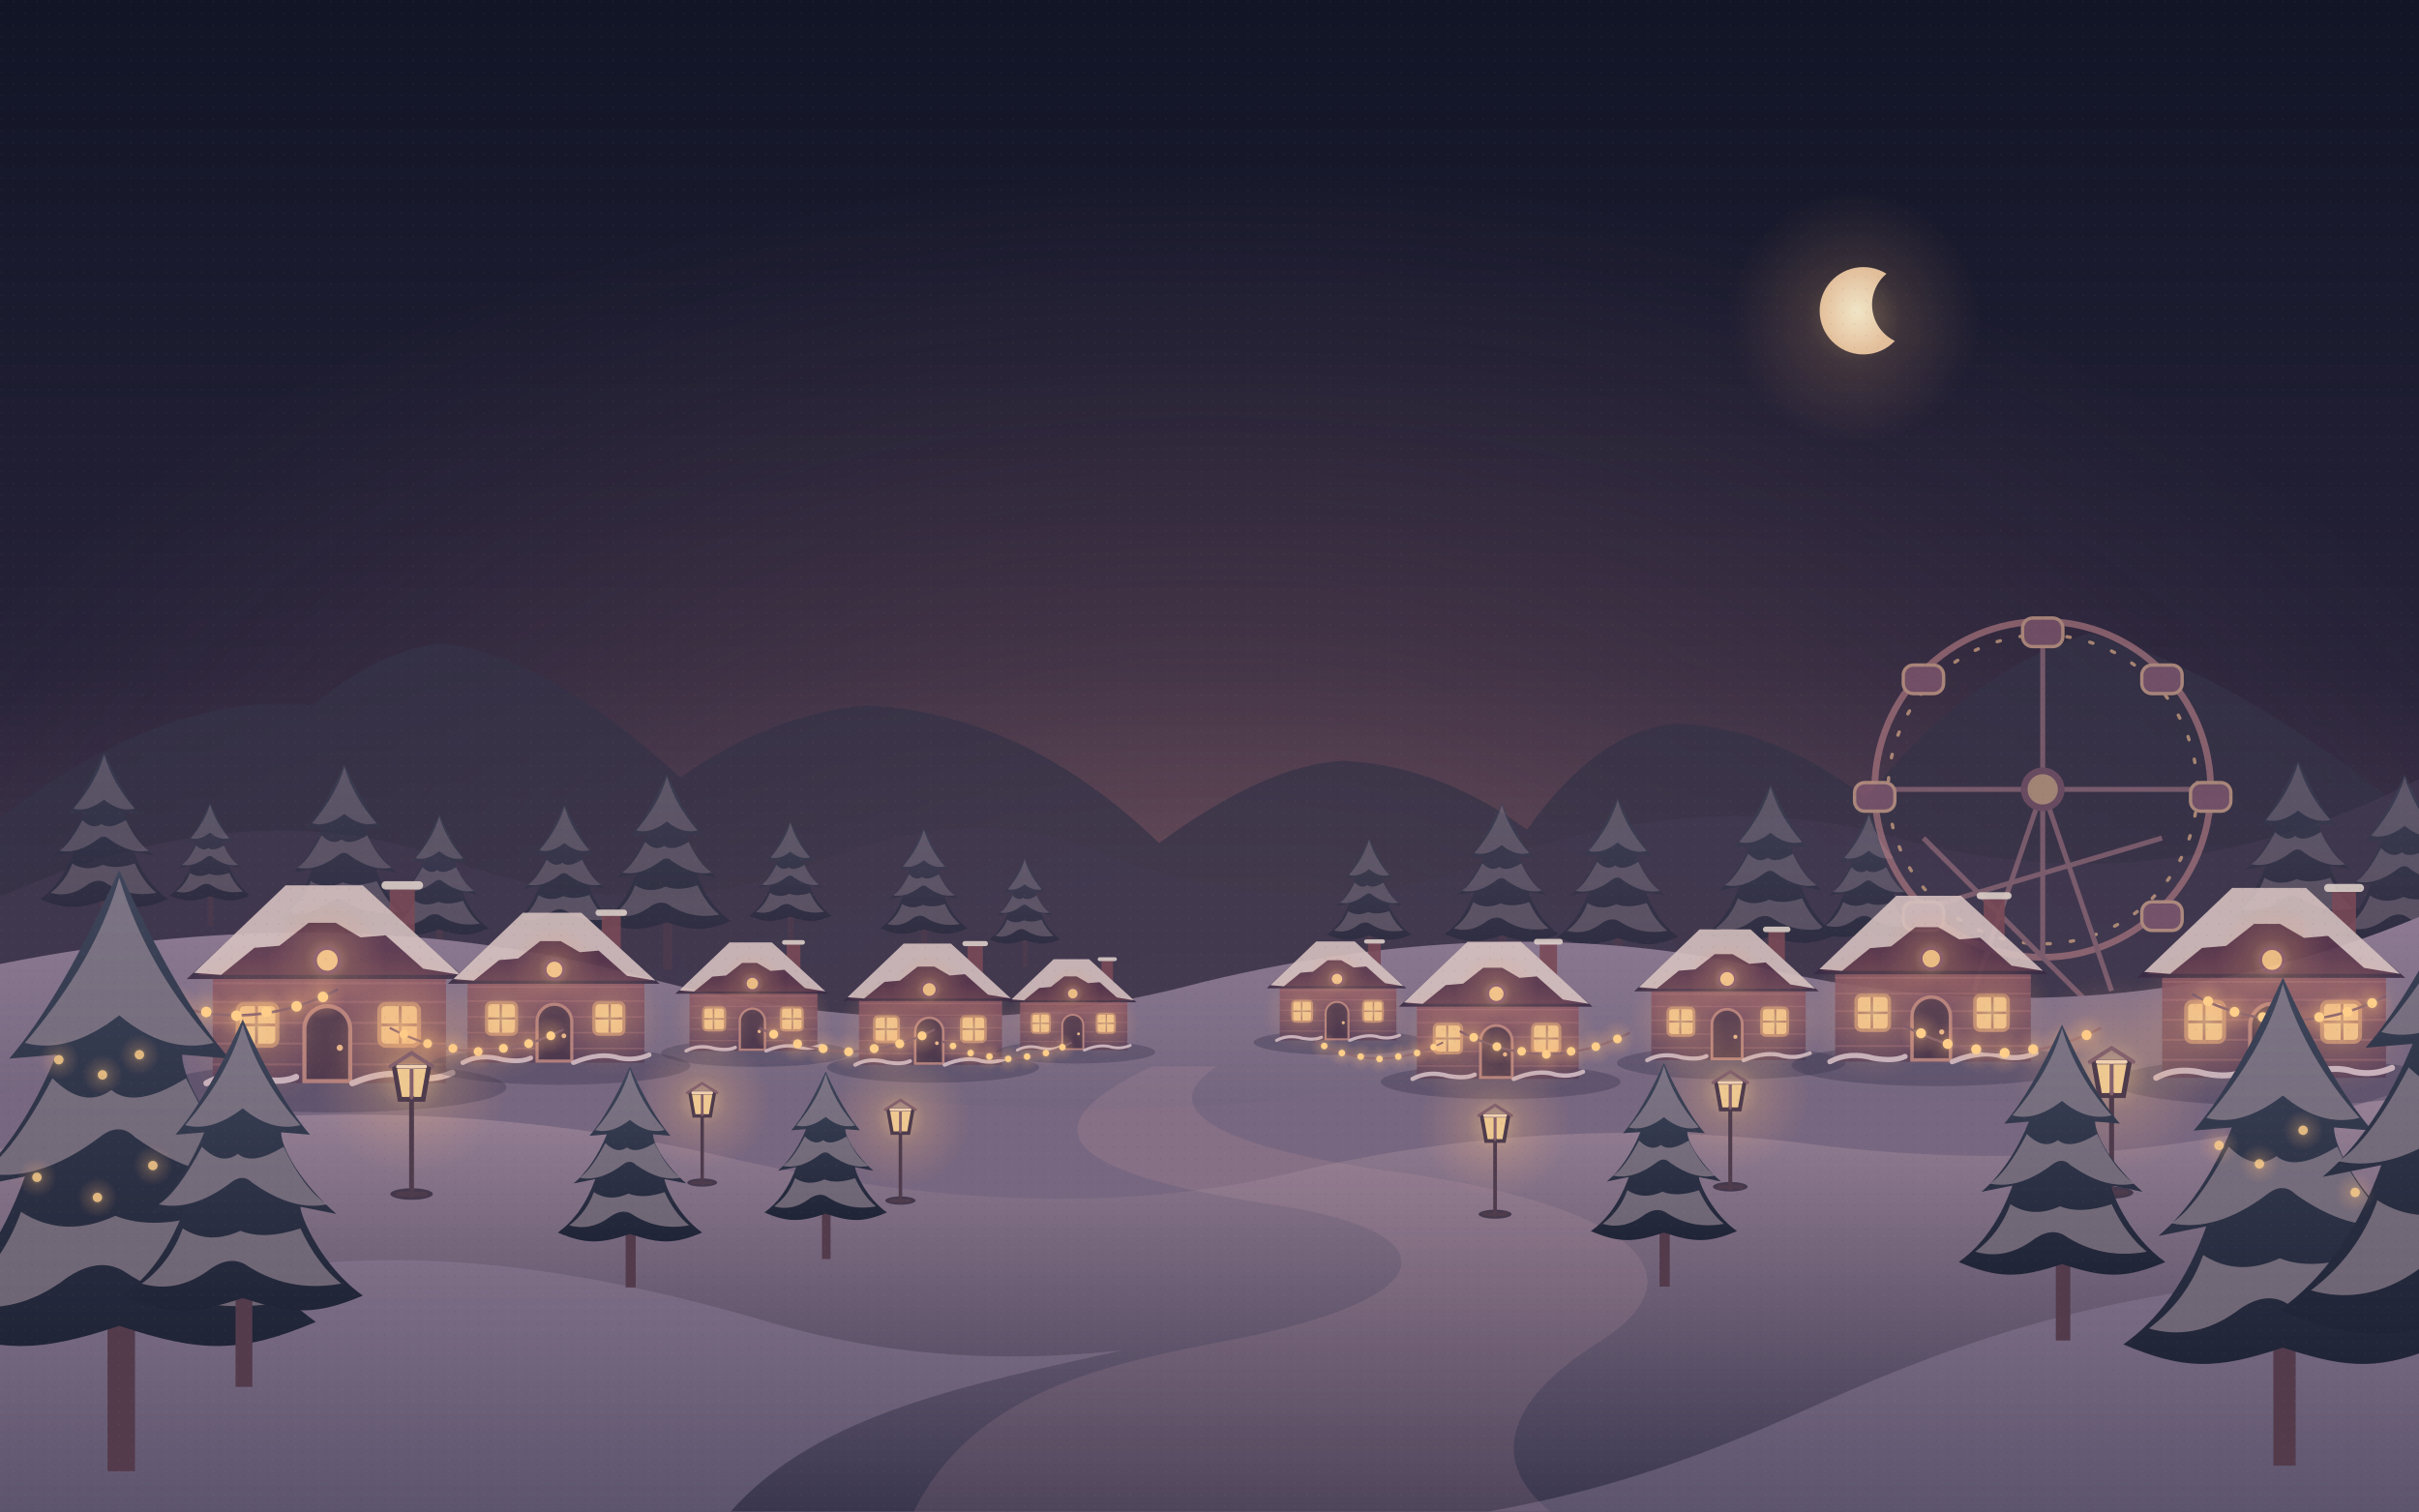
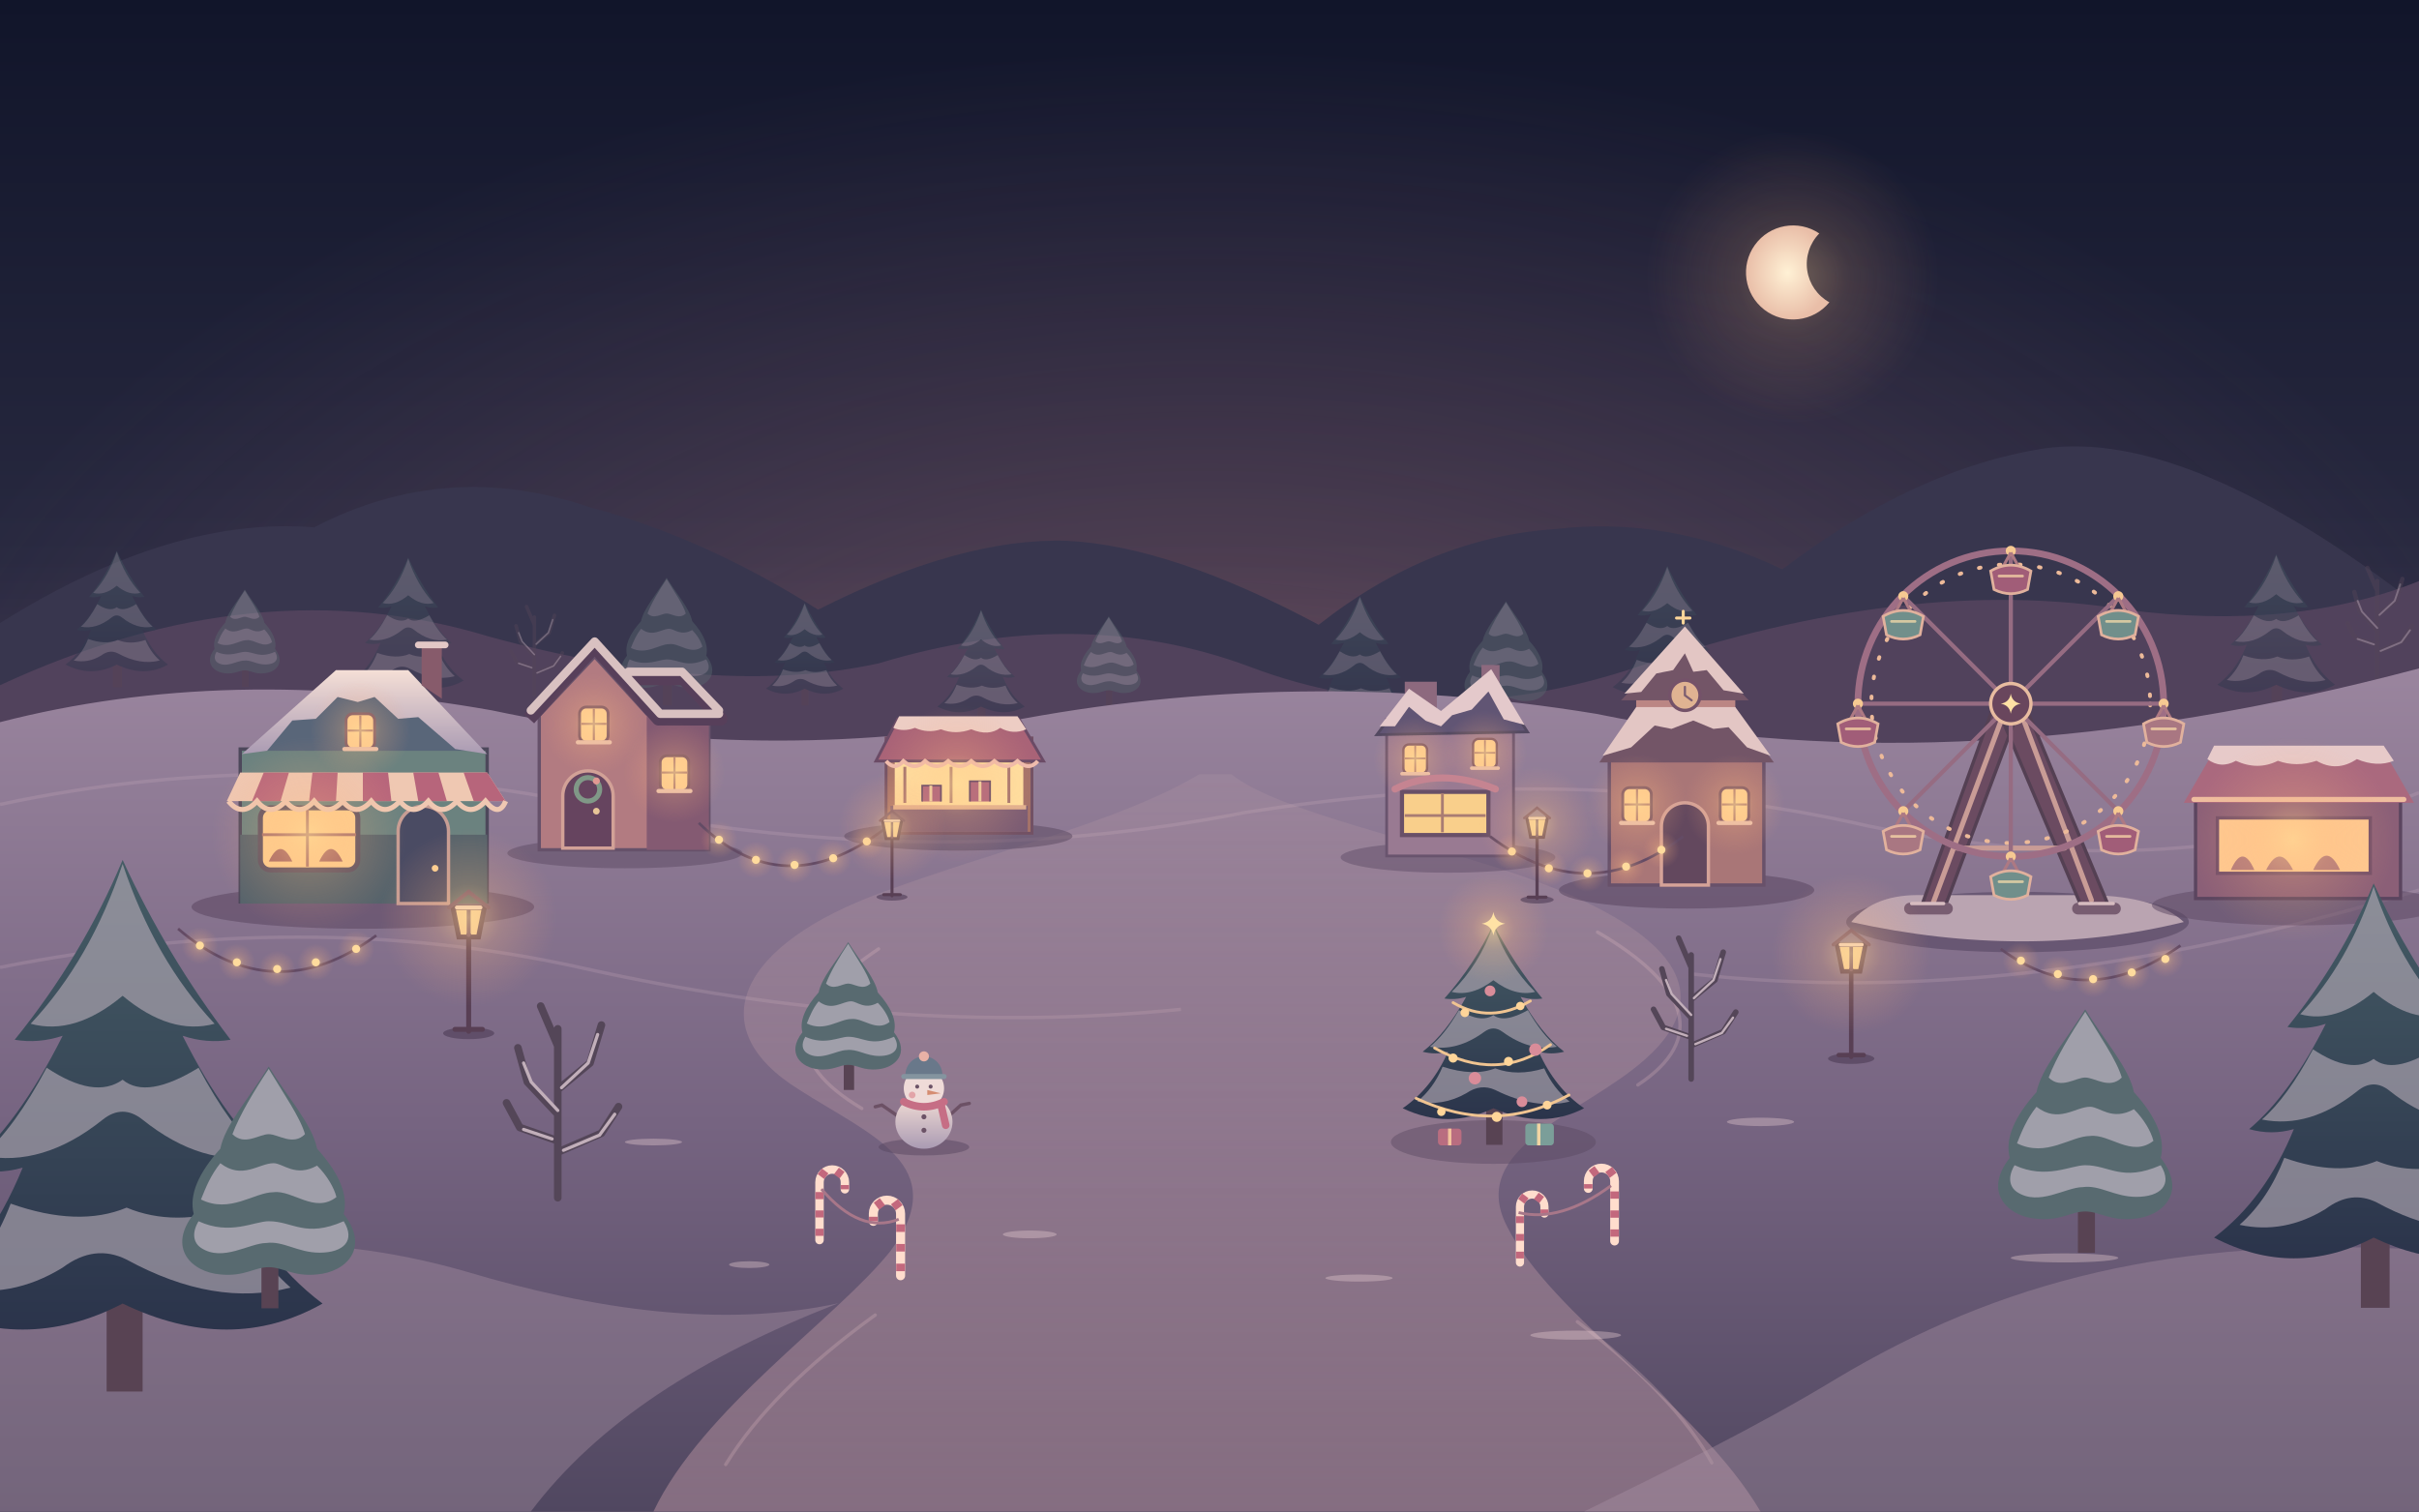
<svg xmlns="http://www.w3.org/2000/svg" viewBox="0 0 1440 900">
  <defs>
    <linearGradient id="sky" x2="0" y2="1">
-       <stop stop-color="#111526" />
-       <stop offset=".44" stop-color="#262238" />
-       <stop offset=".75" stop-color="#514056" />
-       <stop offset="1" stop-color="#806070" />
-     </linearGradient>
-     <radialGradient id="haze" cy=".68" r=".57">
-       <stop stop-color="#f0a18d" stop-opacity=".29" />
+       <stop stop-color="#11152a" />
+       <stop offset=".37" stop-color="#282940" />
+       <stop offset=".61" stop-color="#52405a" />
+       <stop offset="1" stop-color="#70617b" />
+     </linearGradient>
+     <radialGradient id="haze" cy=".59" r=".56">
+       <stop stop-color="#df8d88" stop-opacity=".35" />
      <stop offset="1" stop-color="#c0839a" stop-opacity="0" />
    </radialGradient>
-     <linearGradient id="snow" x2="0" y2="1">
-       <stop stop-color="#8d7a92" />
-       <stop offset="1" stop-color="#3e3a54" />
-     </linearGradient>
-     <linearGradient id="drift" x2="0" y2="1">
-       <stop stop-color="#9a8398" />
-       <stop offset="1" stop-color="#39364e" />
+     <linearGradient id="ground" x2="0" y2="1">
+       <stop stop-color="#9a859e" />
+       <stop offset=".54" stop-color="#766481" />
+       <stop offset="1" stop-color="#504760" />
+     </linearGradient>
+     <linearGradient id="trail" x2="0" y2="1">
+       <stop stop-color="#d9b4b3" stop-opacity=".12" />
+       <stop offset="1" stop-color="#cfa3ae" stop-opacity=".42" />
    </linearGradient>
    <linearGradient id="pine" x2="0" y2="1">
-       <stop stop-color="#3f465b" />
-       <stop offset="1" stop-color="#202437" />
-     </linearGradient>
-     <radialGradient id="glow">
-       <stop stop-color="#ffd58e" stop-opacity=".55" />
-       <stop offset=".37" stop-color="#ffba79" stop-opacity=".21" />
+       <stop stop-color="#455c65" />
+       <stop offset="1" stop-color="#2b344b" />
+     </linearGradient>
+     <linearGradient id="ice" x2="0" y2="1">
+       <stop stop-color="#f5dfd6" />
+       <stop offset="1" stop-color="#aa9bb3" />
+     </linearGradient>
+     <radialGradient id="light">
+       <stop stop-color="#ffd792" stop-opacity=".55" />
+       <stop offset=".38" stop-color="#ffb97f" stop-opacity=".23" />
      <stop offset="1" stop-color="#f5a37c" stop-opacity="0" />
    </radialGradient>
    <radialGradient id="moon">
-       <stop stop-color="#fff4d4" />
-       <stop offset="1" stop-color="#f4cda5" />
+       <stop stop-color="#fff1d5" />
+       <stop offset="1" stop-color="#e9bea8" />
    </radialGradient>
-     <linearGradient id="house" x2="0" y2="1">
-       <stop stop-color="#8b5564" />
-       <stop offset="1" stop-color="#543c57" />
-     </linearGradient>
-     <pattern id="grain" width="7" height="7" patternUnits="userSpaceOnUse">
-       <circle cx="1" cy="1" r=".5" fill="#f6c8aa" opacity=".06" />
-       <circle cx="5" cy="4" r=".5" fill="#151828" opacity=".08" />
-     </pattern>
+     <g id="spark">
+       <path d="M0-7Q1-1 7 0 1 1 0 7-1 1-7 0-1-1 0-7Z" fill="#ffe2a5" />
+     </g>
+     <g id="bulb">
+       <circle r="11" fill="url(#light)" />
+       <circle r="2.4" fill="#ffdb9d" />
+     </g>
+     <g id="window">
+       <rect width="17" height="21" rx="4" fill="#ffd293" stroke="#745163" stroke-width="1.7" />
+       <path d="M8.5 1v19M1 10h15" stroke="#a77770" stroke-width="1.25" />
+       <path d="M-1 21h19" stroke="#eac2ad" stroke-width="2.5" stroke-linecap="round" />
+       <circle cx="8.5" cy="10" r="30" fill="url(#light)" />
+     </g>
    <g id="fir">
-       <path d="M47 79h7v74h-7z" fill="#533b4c" />
-       <path d="M50 0Q35 33 22 48l12-1Q25 69 11 81l15-3Q17 103 0 115c19 8 29 8 50 1 21 7 31 7 50-1-17-12-26-33-26-37l15 3C75 69 66 54 66 47l12 1Q65 33 50 0Z" fill="url(#pine)" />
-       <path d="M50 2q-6 21-24 42 11 3 24-7 12 10 24 7Q57 25 50 2Zm-17 51Q23 72 15 77q14 3 30-9 5-4 9 0 17 12 31 9-10-7-18-24-13 8-19 3-7 5-15-3Zm-8 34q-5 14-17 23 14 4 27-5 9-7 16-3 18 12 40 8-10-8-17-23-15 5-25 1-13 6-24-1Z" fill="#b5a0ab" opacity=".52" />
-     </g>
-     <g id="cabin">
-       <ellipse cx="69" cy="106" rx="83" ry="12" fill="#323049" opacity=".38" />
-       <path d="M11 48h112v56H11z" fill="url(#house)" />
-       <path d="M11 56h112m-112 9h112m-112 10h112m-112 10h112m-112 10h112" fill="none" stroke="#b1747d" stroke-opacity=".37" />
-       <path d="M96 35V9h12v27" fill="#794956" />
-       <path d="M94 9h16" stroke="#ddd0c9" stroke-width="4" stroke-linecap="round" />
-       <path d="M1 53 46 11h36l48 42Z" fill="#5b374d" stroke="#392b44" stroke-width="2" />
-       <path d="M2 51 46 9h37l47 43-18-3-18-16-12 1-12-7H57L43 38l-12 1-16 13Z" fill="#d6c1c0" />
-       <path d="M55 103V78a11 11 0 0 1 22 0v25Z" fill="#483347" stroke="#b8827c" stroke-width="2" />
-       <circle cx="72" cy="87" r="1.5" fill="#f3c08d" />
-       <circle cx="66" cy="45" r="29" fill="url(#glow)" />
-       <circle cx="66" cy="45" r="6" fill="#ffcc8a" stroke="#94636c" stroke-width="2" />
-       <g fill="#ffd290" stroke="#bb866e" stroke-width="2">
-         <rect x="23" y="66" width="19" height="20" rx="3" />
-         <rect x="91" y="66" width="19" height="20" rx="3" />
-       </g>
-       <path d="M32 67v18m69-18v18m-77-9h17m51 0h17" stroke="#9b6561" stroke-width="1.4" />
-       <circle cx="33" cy="76" r="39" fill="url(#glow)" />
-       <circle cx="100" cy="76" r="36" fill="url(#glow)" />
-       <path d="M8 104q11-6 25-2 12 2 18-1m27 3q17-7 29-3 10 2 19-2" fill="none" stroke="#d2bac1" stroke-width="3" stroke-linecap="round" />
+       <path d="M46 68h9v65h-9z" fill="#584353" />
+       <path d="M50 0Q40 24 23 45q6 1 12-1Q24 66 11 77q7 2 14 0Q16 99 0 111q25 13 50 0 27 13 50 0Q84 99 75 77q7 2 14 0Q76 66 65 44q6 2 12 1Q61 24 50 0Z" fill="url(#pine)" />
+       <path d="M50 1Q42 25 27 41q11 3 23-7 12 10 23 7Q58 25 50 1Zm-19 51q-8 15-16 22 15 3 30-9 5-4 10 0 15 12 30 9-8-7-16-22-13 8-19 3-7 5-19-3Zm-9 34q-5 13-14 21 14 3 27-5 8-6 16-2 22 12 41 7-9-8-14-20-15 5-27 0-12 5-29-1Z" fill="#b9adb9" opacity=".61" />
+     </g>
+     <g id="round-fir">
+       <path d="M31 49h7v51h-7Z" fill="#584353" />
+       <path d="M34 0c8 13 18 24 20 34 9 10 13 19 11 27 11 14 1 24-11 25-10 1-14-3-20-3s-10 4-20 3C2 85-8 75 3 61 1 53 5 44 14 34 16 24 26 13 34 0Z" fill="#586a70" />
+       <path d="M34 1c6 10 13 20 15 27-5 5-11 0-15 0s-10 5-15 0C22 20 28 10 34 1ZM14 40c9 7 16 0 22 0 4 0 9 6 18 1 4 4 7 9 8 13-9 7-18-3-26-2-8 0-18 9-30 3 2-5 4-10 8-15Zm-9 24c13 6 23 0 29 0 10 0 15 7 31 0 5 8 0 13-10 13-9 0-15-5-22-4-7 0-18 8-27 2-3-2-4-6-1-11Z" fill="#c1b7c5" opacity=".68" />
+     </g>
+     <g id="bare-tree">
+       <path d="M31 109V20m0 45-16-17-5-18m21 22 17-14 6-20m-23 67 23-10 9-14M31 79l-20-7-7-13m27-30L22 8" fill="none" stroke="#544658" stroke-width="4" stroke-linecap="round" stroke-linejoin="round" />
+       <path d="M13 38l4 10 14 15m2-12 14-13 5-15m-18 61 19-8 8-11m-48 8 15 5" fill="none" stroke="#c2afba" stroke-width="1.7" stroke-linecap="round" />
    </g>
    <g id="lamp">
-       <circle cx="0" cy="13" r="50" fill="url(#glow)" />
-       <ellipse cy="73" rx="11" ry="3" fill="#44384d" />
-       <path d="M0 74V23m-7 50H7M-9 7h18l-3 17H-6Z" fill="#eec891" stroke="#4e3b4c" stroke-width="2.5" stroke-linecap="round" />
-       <path d="M-11 7 0 0l11 7M0 7v16" fill="none" stroke="#83606c" stroke-width="2" stroke-linecap="round" />
-       <path d="M-7 7h14" stroke="#f1d0b1" stroke-width="2" stroke-linecap="round" />
-     </g>
-     <g id="bulb">
-       <circle r="12" fill="url(#glow)" />
-       <circle r="2.8" fill="#ffcf8a" />
-     </g>
-     <g id="cabin-lights">
-       <path d="M0 0Q55 29 110 1" fill="none" stroke="#73556b" stroke-width="1.4" />
-       <use href="#bulb" x="9" y="4" />
-       <use href="#bulb" x="24" y="10" />
-       <use href="#bulb" x="40" y="13" />
-       <use href="#bulb" x="56" y="15" />
-       <use href="#bulb" x="72" y="13" />
-       <use href="#bulb" x="88" y="10" />
-       <use href="#bulb" x="102" y="5" />
+       <ellipse cy="72" rx="13" ry="3" fill="#493952" opacity=".57" />
+       <path d="M0 71V22m-7 48H7M-8 8H8L5 23H-5Z" fill="#f8d39a" stroke="#583f54" stroke-width="2.5" stroke-linecap="round" />
+       <path d="M-10 8 0 0l10 8M0 8v14" fill="none" stroke="#715269" stroke-width="2" stroke-linecap="round" />
+       <path d="M-6 8H6" stroke="#f3d5c1" stroke-width="2" stroke-linecap="round" />
+       <circle cy="13" r="45" fill="url(#light)" />
+     </g>
+     <g id="cane">
+       <path d="M1 54V13a9 9 0 0 1 18 0v5" fill="none" stroke="#ffddcd" stroke-width="6" stroke-linecap="round" />
+       <path d="M1 51v-5m0-8v-5m0-8v-5M2 9l3-4m8 0 4 3m2 7v3" fill="none" stroke="#c3687d" stroke-width="5.8" />
+     </g>
+     <g id="gondola">
+       <circle r="3" fill="#f6c992" />
+       <path d="m0 1-6 11m6-11 6 11" fill="none" stroke="#ad7983" stroke-width="1.8" />
+       <path d="M-12 12q12-7 24 0l-2 11q-10 5-20 0Z" fill="currentColor" stroke="#e1b19d" stroke-width="1.6" />
+       <path d="M-7 15h14" stroke="#ffe0ac" stroke-opacity=".7" stroke-width="1.6" stroke-linecap="round" />
    </g>
  </defs>
  <path d="M0 0h1440v900H0Z" fill="url(#sky)" />
  <path d="M0 0h1440v900H0Z" fill="url(#haze)" />
-   <g transform="translate(160 -35)">
-     <circle cx="944" cy="224" r="75" fill="url(#glow)" opacity=".67" />
-     <path d="M963 198a26 26 0 1 0 5 40 24 24 0 0 1-5-40Z" fill="url(#moon)" opacity=".9" />
-   </g>
-   <path d="M0 487q99-76 186-67 38-32 76-37 62 6 143 80 52-37 110-43 94 4 175 82 64-47 110-49 57 3 109 41 42-59 88-63 57 1 114 44 60-75 133-98 88 24 196 112v411H0Z" fill="#343247" opacity=".72" />
-   <path d="M0 534q146-65 264-23 119 43 219 4 94-39 168-9 123 50 235 7 128-45 240-15 158 45 314-34v436H0Z" fill="#423950" opacity=".7" />
-   <g opacity=".54">
-     <use href="#fir" transform="translate(24 448) scale(.76)" />
-     <use href="#fir" transform="translate(101 478) scale(.48)" />
-     <use href="#fir" transform="translate(165 455) scale(.8)" />
-     <use href="#fir" transform="translate(232 485) scale(.59)" />
-     <use href="#fir" transform="translate(305 479) scale(.62)" />
-     <use href="#fir" transform="translate(359 461) scale(.76)" />
-     <use href="#fir" transform="translate(446 489) scale(.49)" />
-     <use href="#fir" transform="translate(524 493) scale(.52)" />
-     <use href="#fir" transform="translate(589 511) scale(.42)" />
-     <use href="#fir" transform="translate(790 499) scale(.5)" />
-     <use href="#fir" transform="translate(860 478) scale(.68)" />
-     <use href="#fir" transform="translate(927 475) scale(.72)" />
-     <use href="#fir" transform="translate(1015 467) scale(.78)" />
-     <use href="#fir" transform="translate(1082 484) scale(.61)" />
-     <use href="#fir" transform="translate(1328 453) scale(.8)" />
-     <use href="#fir" transform="translate(1390 461) scale(.83)" />
-   </g>
-   <g transform="translate(1216 470)" opacity=".64">
-     <circle r="100" fill="none" stroke="#b47b83" stroke-width="4" />
-     <circle r="92" fill="none" stroke="#e6b48c" stroke-width="2" stroke-dasharray="2 12" stroke-linecap="round" />
-     <path d="M-100 0h200M0-100v200m-71-71 142 142m0-142L-71 71m30 49L0 0l41 120" fill="none" stroke="#9b707e" stroke-width="3" />
-     <circle r="11" fill="#deb38f" stroke="#84596f" stroke-width="4" />
-     <g fill="#91617a" stroke="#e9b598" stroke-width="2">
-       <rect x="-12" y="-102" width="24" height="17" rx="6" />
-       <rect x="59" y="-74" width="24" height="17" rx="6" />
-       <rect x="-83" y="-74" width="24" height="17" rx="6" />
-       <rect x="88" y="-4" width="24" height="17" rx="6" />
-       <rect x="-112" y="-4" width="24" height="17" rx="6" />
-       <rect x="59" y="67" width="24" height="17" rx="6" />
-       <rect x="-83" y="67" width="24" height="17" rx="6" />
-     </g>
-   </g>
-   <path d="M0 574q204-41 384 8 171 46 331 3 181-44 337-8 203 46 388-31v354H0Z" fill="url(#snow)" />
-   <path d="M0 652q152-50 368-22 231 46 416 22 163-26 337-1 152 18 319-38v287H0Z" fill="#786780" />
-   <path d="M0 684q227-43 432 5 189 44 334 10 149-36 302-19 199 27 372-34v254H0Z" fill="url(#drift)" />
-   <path d="M686 635c-77 36-55 63 70 82 110 16 106 56-24 81-74 14-153 31-188 102h379c-35-28-30-64 29-101 68-43 10-83-120-101-102-14-148-36-108-63Z" fill="#e2abb0" opacity=".13" />
-   <path d="M0 798c162-63 289-61 464-9 72 20 139 22 204 15-89 20-181 37-233 96H0Zm1440-41c-169 5-259 35-362 81-77 35-131 51-192 62h554Z" fill="#91809a" opacity=".41" />
-   <g opacity=".89">
-     <use href="#cabin" transform="translate(113 516) scale(1.24)" />
-     <use href="#cabin" transform="translate(268 535) scale(.94)" />
-     <use href="#cabin" transform="translate(403 555) scale(.68)" />
-     <use href="#cabin" transform="translate(503 555) scale(.76)" />
-     <use href="#cabin" transform="translate(601 566) scale(.57)" />
-     <use href="#cabin" transform="translate(755 555) scale(.62)" />
-     <use href="#cabin" transform="translate(834 553) scale(.86)" />
-     <use href="#cabin" transform="translate(974 546) scale(.82)" />
-     <use href="#cabin" transform="translate(1081 524) scale(1.04)" />
-     <use href="#cabin" transform="translate(1274 518) scale(1.19)" />
-   </g>
-   <use href="#cabin-lights" transform="translate(78 588) scale(1.12)" />
-   <use href="#cabin-lights" transform="translate(232 612) scale(.94)" />
-   <use href="#cabin-lights" transform="translate(452 612) scale(.95)" />
-   <use href="#cabin-lights" transform="translate(561 620) scale(.7)" />
-   <use href="#cabin-lights" transform="translate(782 620) scale(.7)" />
-   <use href="#cabin-lights" transform="translate(869 614) scale(.92)" />
-   <use href="#cabin-lights" transform="translate(1134 611) scale(1.06)" />
-   <use href="#cabin-lights" transform="translate(1305 592) scale(1.05)" />
-   <use href="#lamp" transform="translate(245 627) scale(1.15)" />
-   <use href="#lamp" transform="translate(418 645) scale(.81)" />
-   <use href="#lamp" transform="translate(536 655) scale(.82)" />
-   <use href="#lamp" transform="translate(890 658) scale(.89)" />
-   <use href="#lamp" transform="translate(1030 638) scale(.94)" />
-   <use href="#lamp" transform="translate(1257 624) scale(1.18)" />
-   <use href="#fir" transform="translate(-46 518) scale(2.34)" />
-   <use href="#fir" transform="translate(73 607) scale(1.43)" />
-   <use href="#fir" transform="translate(332 635) scale(.86)" />
-   <use href="#fir" transform="translate(455 638) scale(.73)" />
-   <use href="#fir" transform="translate(947 633) scale(.87)" />
-   <use href="#fir" transform="translate(1166 610) scale(1.23)" />
-   <use href="#fir" transform="translate(1264 582) scale(1.9)" />
-   <use href="#fir" transform="translate(1357 512) scale(2.33)" />
-   <g opacity=".85">
-     <use href="#bulb" x="35" y="631" />
-     <use href="#bulb" x="61" y="640" />
-     <use href="#bulb" x="83" y="628" />
-     <use href="#bulb" x="22" y="701" />
-     <use href="#bulb" x="58" y="713" />
-     <use href="#bulb" x="91" y="694" />
-     <use href="#bulb" x="1321" y="682" />
-     <use href="#bulb" x="1345" y="693" />
-     <use href="#bulb" x="1371" y="673" />
-     <use href="#bulb" x="1402" y="710" />
-   </g>
-   <path d="M0 0h1440v900H0Z" fill="url(#grain)" />
+   <circle cx="1067" cy="165" r="87" fill="url(#light)" opacity=".62" />
+   <path d="M1083 139a28 28 0 1 0 6 41 26 26 0 0 1-6-41Z" fill="url(#moon)" />
+   <path d="M0 371q102-64 187-57 79-41 164-12 68 18 136 61 85-43 148-41 62 3 150 50 66-52 141-57 68-8 135 24 79-60 156-72 86-12 223 94v539H0Z" fill="#38364e" />
+   <path d="M0 408q153-71 291-29 135 37 232 16 119-36 221 2 108 41 231 0 162-55 290-34 100 13 175-17v554H0Z" fill="#51425c" />
+   <g opacity=".42">
+     <use href="#fir" transform="translate(39 328) scale(.61)" />
+     <use href="#round-fir" transform="translate(126 351) scale(.58)" />
+     <use href="#fir" transform="translate(210 332) scale(.66)" />
+     <use href="#bare-tree" transform="translate(302 357) scale(.52)" />
+     <use href="#round-fir" transform="translate(371 344) scale(.76)" />
+     <use href="#fir" transform="translate(456 359) scale(.46)" />
+     <use href="#fir" transform="translate(558 363) scale(.52)" />
+     <use href="#round-fir" transform="translate(642 367) scale(.53)" />
+     <use href="#fir" transform="translate(778 355) scale(.63)" />
+     <use href="#round-fir" transform="translate(873 358) scale(.69)" />
+     <use href="#fir" transform="translate(960 337) scale(.65)" />
+     <use href="#fir" transform="translate(1320 330) scale(.7)" />
+     <use href="#bare-tree" transform="translate(1395 333) scale(.65)" />
+   </g>
+   <path d="M0 430q136-35 293-7 150 32 305 7 175-34 352-5 219 45 490-27v502H0Z" fill="url(#ground)" />
+   <path d="M0 479q172-37 360 2 197 39 380 3 199-32 373 8 186 37 327-20M0 576q182-36 345 0 187 42 358 25m305-21q195 22 432-50" fill="none" stroke="#c8aebc" stroke-opacity=".24" stroke-width="2" />
+   <path d="M714 461c-47 28-120 45-188 70-86 31-110 81-50 118 42 27 92 45 54 96-32 40-112 94-141 155h659c-37-63-125-117-151-170-24-47 46-67 82-99 50-44 7-81-72-109-60-21-147-39-174-61Z" fill="url(#trail)" />
+   <path d="M523 565c-55 37-57 67-10 95m438-105c55 32 65 64 24 91M432 872q27-44 89-89m418 4q58 44 80 84" fill="none" stroke="#e7c2c4" stroke-opacity=".24" stroke-width="2" stroke-linecap="round" />
+   <path d="M0 768q145-49 277-11c77 23 153 34 222 19-82 32-143 71-183 124H0Zm1440-24c-147-8-250 19-347 77-46 28-101 55-150 79h497Z" fill="#ab92a5" opacity=".39" />
+   <g transform="translate(1197 419)">
+     <ellipse cx="4" cy="130" rx="102" ry="18" fill="#50405d" opacity=".53" />
+     <path d="M-95 130q14-17 43-16H49q38 1 54 16-94 23-198 0Z" fill="#baa4b1" />
+     <path d="m-8-5-46 128h14L5 3Zm14 0 52 125-15 3L-7 5Z" fill="#6b4b61" stroke="#544053" stroke-width="2" stroke-linejoin="round" />
+     <path d="m-2 0-44 118M4 0l44 117M-32 86h64" fill="none" stroke="#c99c96" stroke-width="3" stroke-linecap="round" />
+     <path d="M-60 122h22m78 0h22" stroke="#785d71" stroke-width="7" stroke-linecap="round" />
+     <path d="M-59 119h19m81 0h20" stroke="#d7bcc0" stroke-width="2" stroke-linecap="round" />
+     <circle r="91" fill="none" stroke="#9e6e85" stroke-width="4" />
+     <circle r="83" fill="none" stroke="#edba99" stroke-width="2.3" stroke-dasharray="1 11" stroke-linecap="round" />
+     <path d="M-91 0H91 M0 -91V91 M-64 -64L64 64 M64 -64L-64 64" stroke="#966c82" stroke-width="2.5" />
+     <circle r="12" fill="#69465d" stroke="#e8bca0" stroke-width="2" />
+     <use href="#spark" transform="scale(.85)" />
+     <use href="#gondola" y="-91" color="#a15d78" />
+     <use href="#gondola" x="64" y="-64" color="#718f8b" />
+     <use href="#gondola" x="91" color="#a97782" />
+     <use href="#gondola" x="64" y="64" color="#a15d78" />
+     <use href="#gondola" y="91" color="#718f8b" />
+     <use href="#gondola" x="-64" y="64" color="#a97782" />
+     <use href="#gondola" x="-91" color="#a15d78" />
+     <use href="#gondola" x="-64" y="-64" color="#718f8b" />
+   </g>
+   <g transform="translate(135 378)">
+     <ellipse cx="81" cy="162" rx="102" ry="13" fill="#58445e" opacity=".52" />
+     <path d="M8 68h147v91H8Z" fill="#6b827f" stroke="#4d485b" stroke-width="2" />
+     <path d="M8 119h147v41H8Z" fill="#56636b" />
+     <path d="M15 69 66 24h41l40 45Z" fill="#596679" />
+     <path d="M9 71 65 21h43l47 50-19-3-22-19-12 1-14-13-10 3-12-3-13 13-14 1-15 18Z" fill="url(#ice)" />
+     <path d="M116 30V6h12v32" fill="#875b6b" />
+     <path d="M114 6h16" stroke="#e3c8c6" stroke-width="4" stroke-linecap="round" />
+     <use href="#window" x="71" y="47" />
+     <rect x="20" y="103" width="58" height="37" rx="6" fill="#ffcf8e" stroke="#5b5061" stroke-width="3" />
+     <path d="M48 104v34m-27-19h56" stroke="#aa746d" stroke-width="1.7" />
+     <path d="M25 135q7-15 14 0m16 0q7-15 14 0" fill="#a86a65" />
+     <path d="M102 160v-43a15 15 0 0 1 30 0v43Z" fill="#4a4b63" stroke="#c79d94" stroke-width="2" />
+     <circle cx="124" cy="139" r="2" fill="#ffd293" />
+     <path d="M8 82h147l11 17H0Z" fill="#efc8b2" />
+     <path d="M22 82h15l-5 17H15Zm29 0h15l-1 17H49Zm30 0h15l2 17H81Zm30 0h15l5 17h-17Zm30 0h14l11 17h-19Z" fill="#b7657b" />
+     <path d="M1 99q8 10 17 0 8 10 17 0 8 10 17 0 8 10 17 0 8 10 17 0 8 10 17 0 8 10 17 0 8 10 17 0 8 10 17 0 8 10 12 0" fill="none" stroke="#efc8b2" stroke-width="3" />
+     <circle cx="49" cy="119" r="58" fill="url(#light)" />
+   </g>
+   <g transform="translate(315 365)">
+     <ellipse cx="57" cy="143" rx="70" ry="9" fill="#57455e" opacity=".45" />
+     <path d="M6 61 39 26l31 34h37v81H6Z" fill="#b27b81" stroke="#66516a" stroke-width="2" />
+     <path d="M70 61h37v80H70Z" fill="#845a72" />
+     <path d="M0 63 39 20l38 43h37l-22-24H59" fill="none" stroke="#573f5a" stroke-width="8" stroke-linejoin="round" />
+     <path d="M1 58 39 17l39 43h35m-54-25h32l22 23" fill="none" stroke="#d9c1c1" stroke-width="5" stroke-linejoin="round" stroke-linecap="round" />
+     <use href="#window" x="30" y="56" />
+     <use href="#window" x="78" y="85" />
+     <path d="M20 140v-31a15 15 0 0 1 30 0v31Z" fill="#66445f" stroke="#d2a197" stroke-width="2" />
+     <circle cx="40" cy="118" r="2" fill="#e8c598" />
+     <circle cx="35" cy="105" r="7" fill="none" stroke="#809887" stroke-width="3" />
+     <circle cx="40" cy="100" r="2.1" fill="#e29993" />
+   </g>
+   <g transform="translate(518 405) scale(.86)">
+     <ellipse cx="61" cy="108" rx="79" ry="10" fill="#56445c" opacity=".48" />
+     <path d="M11 40h101v66H11Z" fill="#a47269" stroke="#725164" stroke-width="2" />
+     <path d="M17 55h89v35H17Z" fill="#ffe0a0" />
+     <path d="M14 87h95v18H14Z" fill="#7b5c73" />
+     <path d="M16 88h92" stroke="#e1b18f" stroke-width="3" />
+     <path d="M24 60v25m32-25v25m40-25v25" stroke="#a3746e" stroke-width="2" />
+     <path d="M4 56 19 27h84l17 29Z" fill="#a96377" stroke="#6b4b66" stroke-width="2" />
+     <path d="m16 33 4-8h82l6 9q-9 4-18-1-8 6-20 1-11 4-21 0-9 3-18-1-8 3-15 0Z" fill="#edcdc4" />
+     <path d="M11 56q6 7 12 0 8 7 15 0 8 7 16 0 8 7 16 0 8 7 16 0 8 7 16 0 8 7 14 0" fill="none" stroke="#efbcad" stroke-width="2.7" />
+     <circle cx="60" cy="72" r="55" fill="url(#light)" />
+     <path d="M36 84V73h13v11m20 0V70h14v14" fill="#b96f7c" stroke="#79576a" stroke-width="1.2" />
+     <path d="M42 73v11m34-14v14" stroke="#f0cb9b" stroke-width="2" />
+   </g>
+   <g transform="translate(813 386) scale(.83)">
+     <ellipse cx="59" cy="150" rx="77" ry="11" fill="#594762" opacity=".44" />
+     <path d="M15 51h91v98H15Z" fill="#997a92" stroke="#69546e" stroke-width="2" />
+     <path d="M28 55V24h23v31m32 2V12h13v45" fill="#8d697e" />
+     <path d="M8 62 31 31l23 17L89 18l27 42Z" fill="#615574" stroke="#534961" stroke-width="2" />
+     <path d="m10 56 21-27 23 16 36-30 24 40-15-4-11-20-12 13-14 4-8 8-11-4-12-10-10 14Z" fill="#e4c9cb" />
+     <use href="#window" x="27" y="69" />
+     <use href="#window" x="77" y="65" />
+     <path d="M26 103h62v31H26Z" fill="#f9cf8b" stroke="#695068" stroke-width="3" />
+     <path d="M55 104v28m-27-12h58" stroke="#a97c73" stroke-width="2" />
+     <path d="M21 101q32-16 72 0" fill="none" stroke="#c58491" stroke-width="5" stroke-linecap="round" />
+   </g>
+   <g transform="translate(948 365)">
+     <ellipse cx="56" cy="165" rx="76" ry="11" fill="#56445e" opacity=".52" />
+     <path d="M10 83h92v79H10Z" fill="#a97677" stroke="#68516a" stroke-width="2" />
+     <path d="M26 80V46h59v35" fill="#bb8684" />
+     <path d="M17 52 55 12l38 40ZM4 89l22-31h59l23 31Z" fill="#735567" />
+     <path d="M19 48 55 8l35 40-12-2-10-12-8 1-5-11-7 10-10 2-9 11Zm-13 37 20-29h59l21 29-14-5-11-12-9 1-12-5-13 5-10-2-14 13Z" fill="#e3c6c4" />
+     <path d="M54 6v-7m-4 4h8" stroke="#ffd699" stroke-width="1.8" stroke-linecap="round" />
+     <circle cx="55" cy="49" r="9" fill="#e0b392" stroke="#745269" stroke-width="2" />
+     <path d="M55 44v5l4 3" fill="none" stroke="#7b5d70" stroke-width="1.3" stroke-linecap="round" />
+     <path d="M41 162v-35a14 14 0 0 1 28 0v35Z" fill="#63485e" stroke="#d5a398" stroke-width="2" />
+     <use href="#window" x="18" y="104" />
+     <use href="#window" x="76" y="104" />
+   </g>
+   <g transform="translate(1299 430)">
+     <ellipse cx="69" cy="109" rx="87" ry="12" fill="#5c4863" opacity=".51" />
+     <path d="M8 43h122v62H8Z" fill="#8b5f77" stroke="#5b455f" stroke-width="2" />
+     <path d="M21 57h91v33H21Z" fill="#ffca90" stroke="#714e68" stroke-width="2" />
+     <path d="M29 88q7-16 14 0m7 0q8-16 16 0m12 0q8-17 16 0" fill="#b17979" />
+     <path d="M1 48 19 17h101l18 31Z" fill="#aa697e" />
+     <path d="M15 22l4-8h101l6 9q-10 4-22-1-12 8-24 1-12 4-23 0-12 6-25 0-9 5-17-1Z" fill="#e7cac9" />
+     <path d="M7 46h125" stroke="#efbd9f" stroke-width="3" stroke-linecap="round" />
+     <circle cx="66" cy="70" r="61" fill="url(#light)" />
+   </g>
+   <path d="M416 490q50 49 110 4m361 4q58 44 115 0m-896 55q57 49 118 4m967 8q51 38 107-2" fill="none" stroke="#634b65" stroke-width="1.6" />
+   <g>
+     <use href="#bulb" x="428" y="500" />
+     <use href="#bulb" x="450" y="512" />
+     <use href="#bulb" x="473" y="515" />
+     <use href="#bulb" x="496" y="511" />
+     <use href="#bulb" x="516" y="501" />
+     <use href="#bulb" x="900" y="507" />
+     <use href="#bulb" x="922" y="517" />
+     <use href="#bulb" x="945" y="520" />
+     <use href="#bulb" x="968" y="516" />
+     <use href="#bulb" x="989" y="506" />
+     <use href="#bulb" x="119" y="563" />
+     <use href="#bulb" x="141" y="573" />
+     <use href="#bulb" x="165" y="577" />
+     <use href="#bulb" x="188" y="573" />
+     <use href="#bulb" x="212" y="565" />
+     <use href="#bulb" x="1203" y="572" />
+     <use href="#bulb" x="1225" y="580" />
+     <use href="#bulb" x="1246" y="583" />
+     <use href="#bulb" x="1269" y="579" />
+     <use href="#bulb" x="1289" y="571" />
+   </g>
+   <g transform="translate(889 563)">
+     <ellipse cx="0" cy="117" rx="61" ry="13" fill="#58475f" opacity=".44" />
+     <use href="#fir" transform="translate(-54 -13) scale(1.08 .99)" />
+     <circle cy="-10" r="33" fill="url(#light)" />
+     <use href="#spark" y="-13" />
+     <path d="M-24 34q22 13 46-1m-57 28q37 21 69-2m-80 32q47 22 91-2" fill="none" stroke="#f0c491" stroke-width="1.7" stroke-linecap="round" />
+     <g fill="#ffd599">
+       <circle cx="-17" cy="40" r="2.6" />
+       <circle cx="16" cy="36" r="2.5" />
+       <circle cx="-24" cy="67" r="2.7" />
+       <circle cx="9" cy="69" r="2.7" />
+       <circle cx="-31" cy="99" r="2.5" />
+       <circle cx="2" cy="102" r="3" />
+       <circle cx="32" cy="95" r="2.6" />
+     </g>
+     <g fill="#d98c99">
+       <circle cx="-2" cy="27" r="3.2" />
+       <circle cx="25" cy="62" r="3.7" />
+       <circle cx="-11" cy="79" r="3.7" />
+       <circle cx="17" cy="93" r="3.2" />
+     </g>
+     <rect x="-33" y="109" width="14" height="10" rx="2" fill="#b96d80" />
+     <path d="M-26 109v10" stroke="#f0c19c" stroke-width="2" />
+     <rect x="19" y="106" width="17" height="13" rx="2" fill="#7b9e99" />
+     <path d="M27 106v13" stroke="#f1d4a3" stroke-width="2" />
+   </g>
+   <g transform="translate(550 640)">
+     <ellipse cx="0" cy="43" rx="27" ry="5" fill="#56455e" opacity=".47" />
+     <path d="m-12 27-13-9-4 1m41 8 10-9 5-1" stroke="#6c5165" stroke-width="2" fill="none" stroke-linecap="round" />
+     <ellipse cy="28" rx="17" ry="16" fill="url(#ice)" />
+     <circle cy="8" r="12" fill="#efdbd8" />
+     <path d="M-12 16q12 6 24 0m-2 1 3 13" stroke="#c66e85" stroke-width="4.5" fill="none" stroke-linecap="round" />
+     <path d="M-11 0a11 11 0 0 1 22 0Z" fill="#69788a" />
+     <path d="M-12 1h24" stroke="#84949f" stroke-width="3" stroke-linecap="round" />
+     <circle cy="-11" r="3" fill="#e8b1a6" />
+     <path d="M2 9l8 2-8 1Z" fill="#d58d72" />
+     <g fill="#6b5266">
+       <circle cx="-4" cy="7" r="1.2" />
+       <circle cx="4" cy="7" r="1.2" />
+       <circle cy="25" r="1.5" />
+       <circle cy="33" r="1.5" />
+     </g>
+     <circle cx="-7" cy="12" r="2" fill="#e2a4a8" />
+   </g>
+   <use href="#lamp" transform="translate(279 531) scale(1.17)" />
+   <use href="#lamp" transform="translate(531 483) scale(.71)" />
+   <use href="#lamp" transform="translate(915 481) scale(.76)" />
+   <use href="#lamp" transform="translate(1102 554) scale(1.06)" />
+   <use href="#fir" transform="translate(-46 512) scale(2.38)" />
+   <use href="#round-fir" transform="translate(111 635) scale(1.44)" />
+   <use href="#bare-tree" transform="translate(297 590) scale(1.13)" />
+   <use href="#round-fir" transform="translate(475 561) scale(.88)" />
+   <use href="#bare-tree" transform="translate(981 552) scale(.83)" />
+   <use href="#round-fir" transform="translate(1192 601) scale(1.45)" />
+   <use href="#fir" transform="translate(1318 526) scale(1.9)" />
+   <use href="#cane" transform="translate(487 693) scale(.84)" />
+   <use href="#cane" transform="translate(537 711) scale(-.9 .9)" />
+   <use href="#cane" transform="translate(904 708) scale(.81)" />
+   <use href="#cane" transform="translate(962 692) scale(-.87 .87)" />
+   <path d="M489 708q23 27 46 18m369-4q25 6 55-16" fill="none" stroke="#a87789" stroke-width="1.7" />
+   <g fill="#e6cbd0" opacity=".38">
+     <ellipse cx="389" cy="680" rx="17" ry="2" />
+     <ellipse cx="446" cy="753" rx="12" ry="2" />
+     <ellipse cx="613" cy="735" rx="16" ry="2.3" />
+     <ellipse cx="809" cy="761" rx="20" ry="2.1" />
+     <ellipse cx="938" cy="795" rx="27" ry="2.7" />
+     <ellipse cx="1048" cy="668" rx="20" ry="2.5" />
+     <ellipse cx="1229" cy="749" rx="32" ry="2.7" />
+   </g>
</svg>
